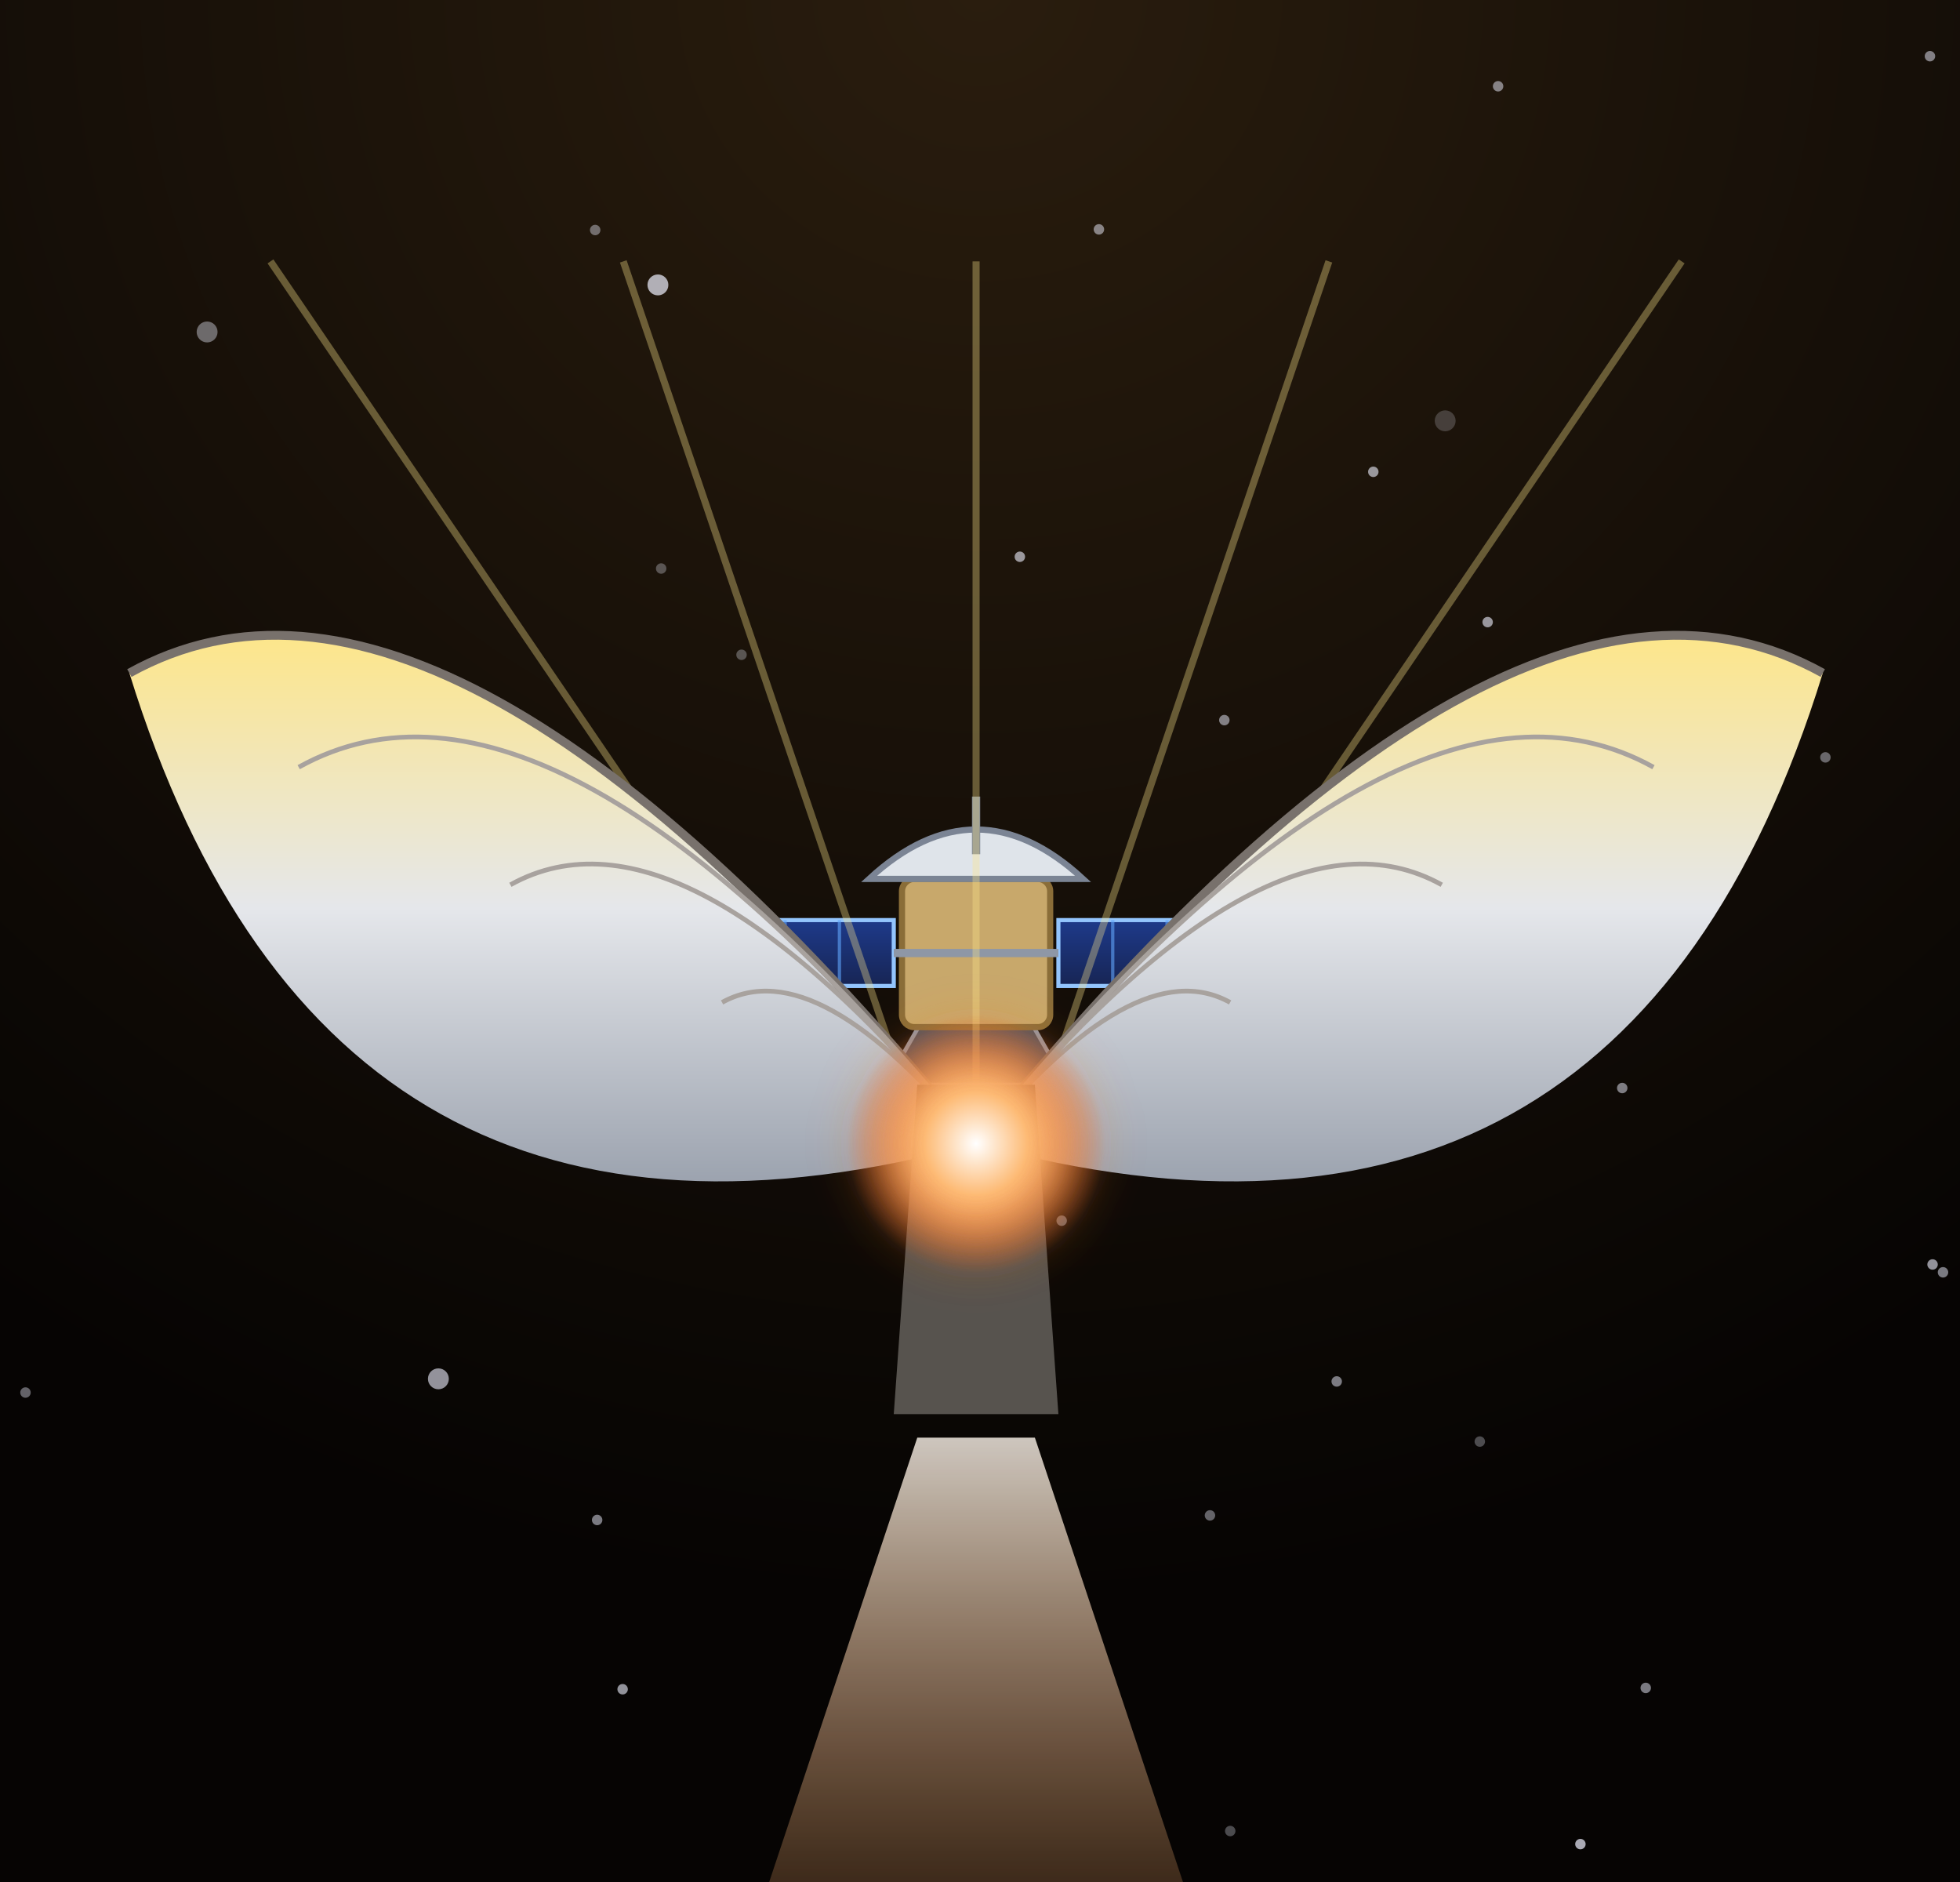
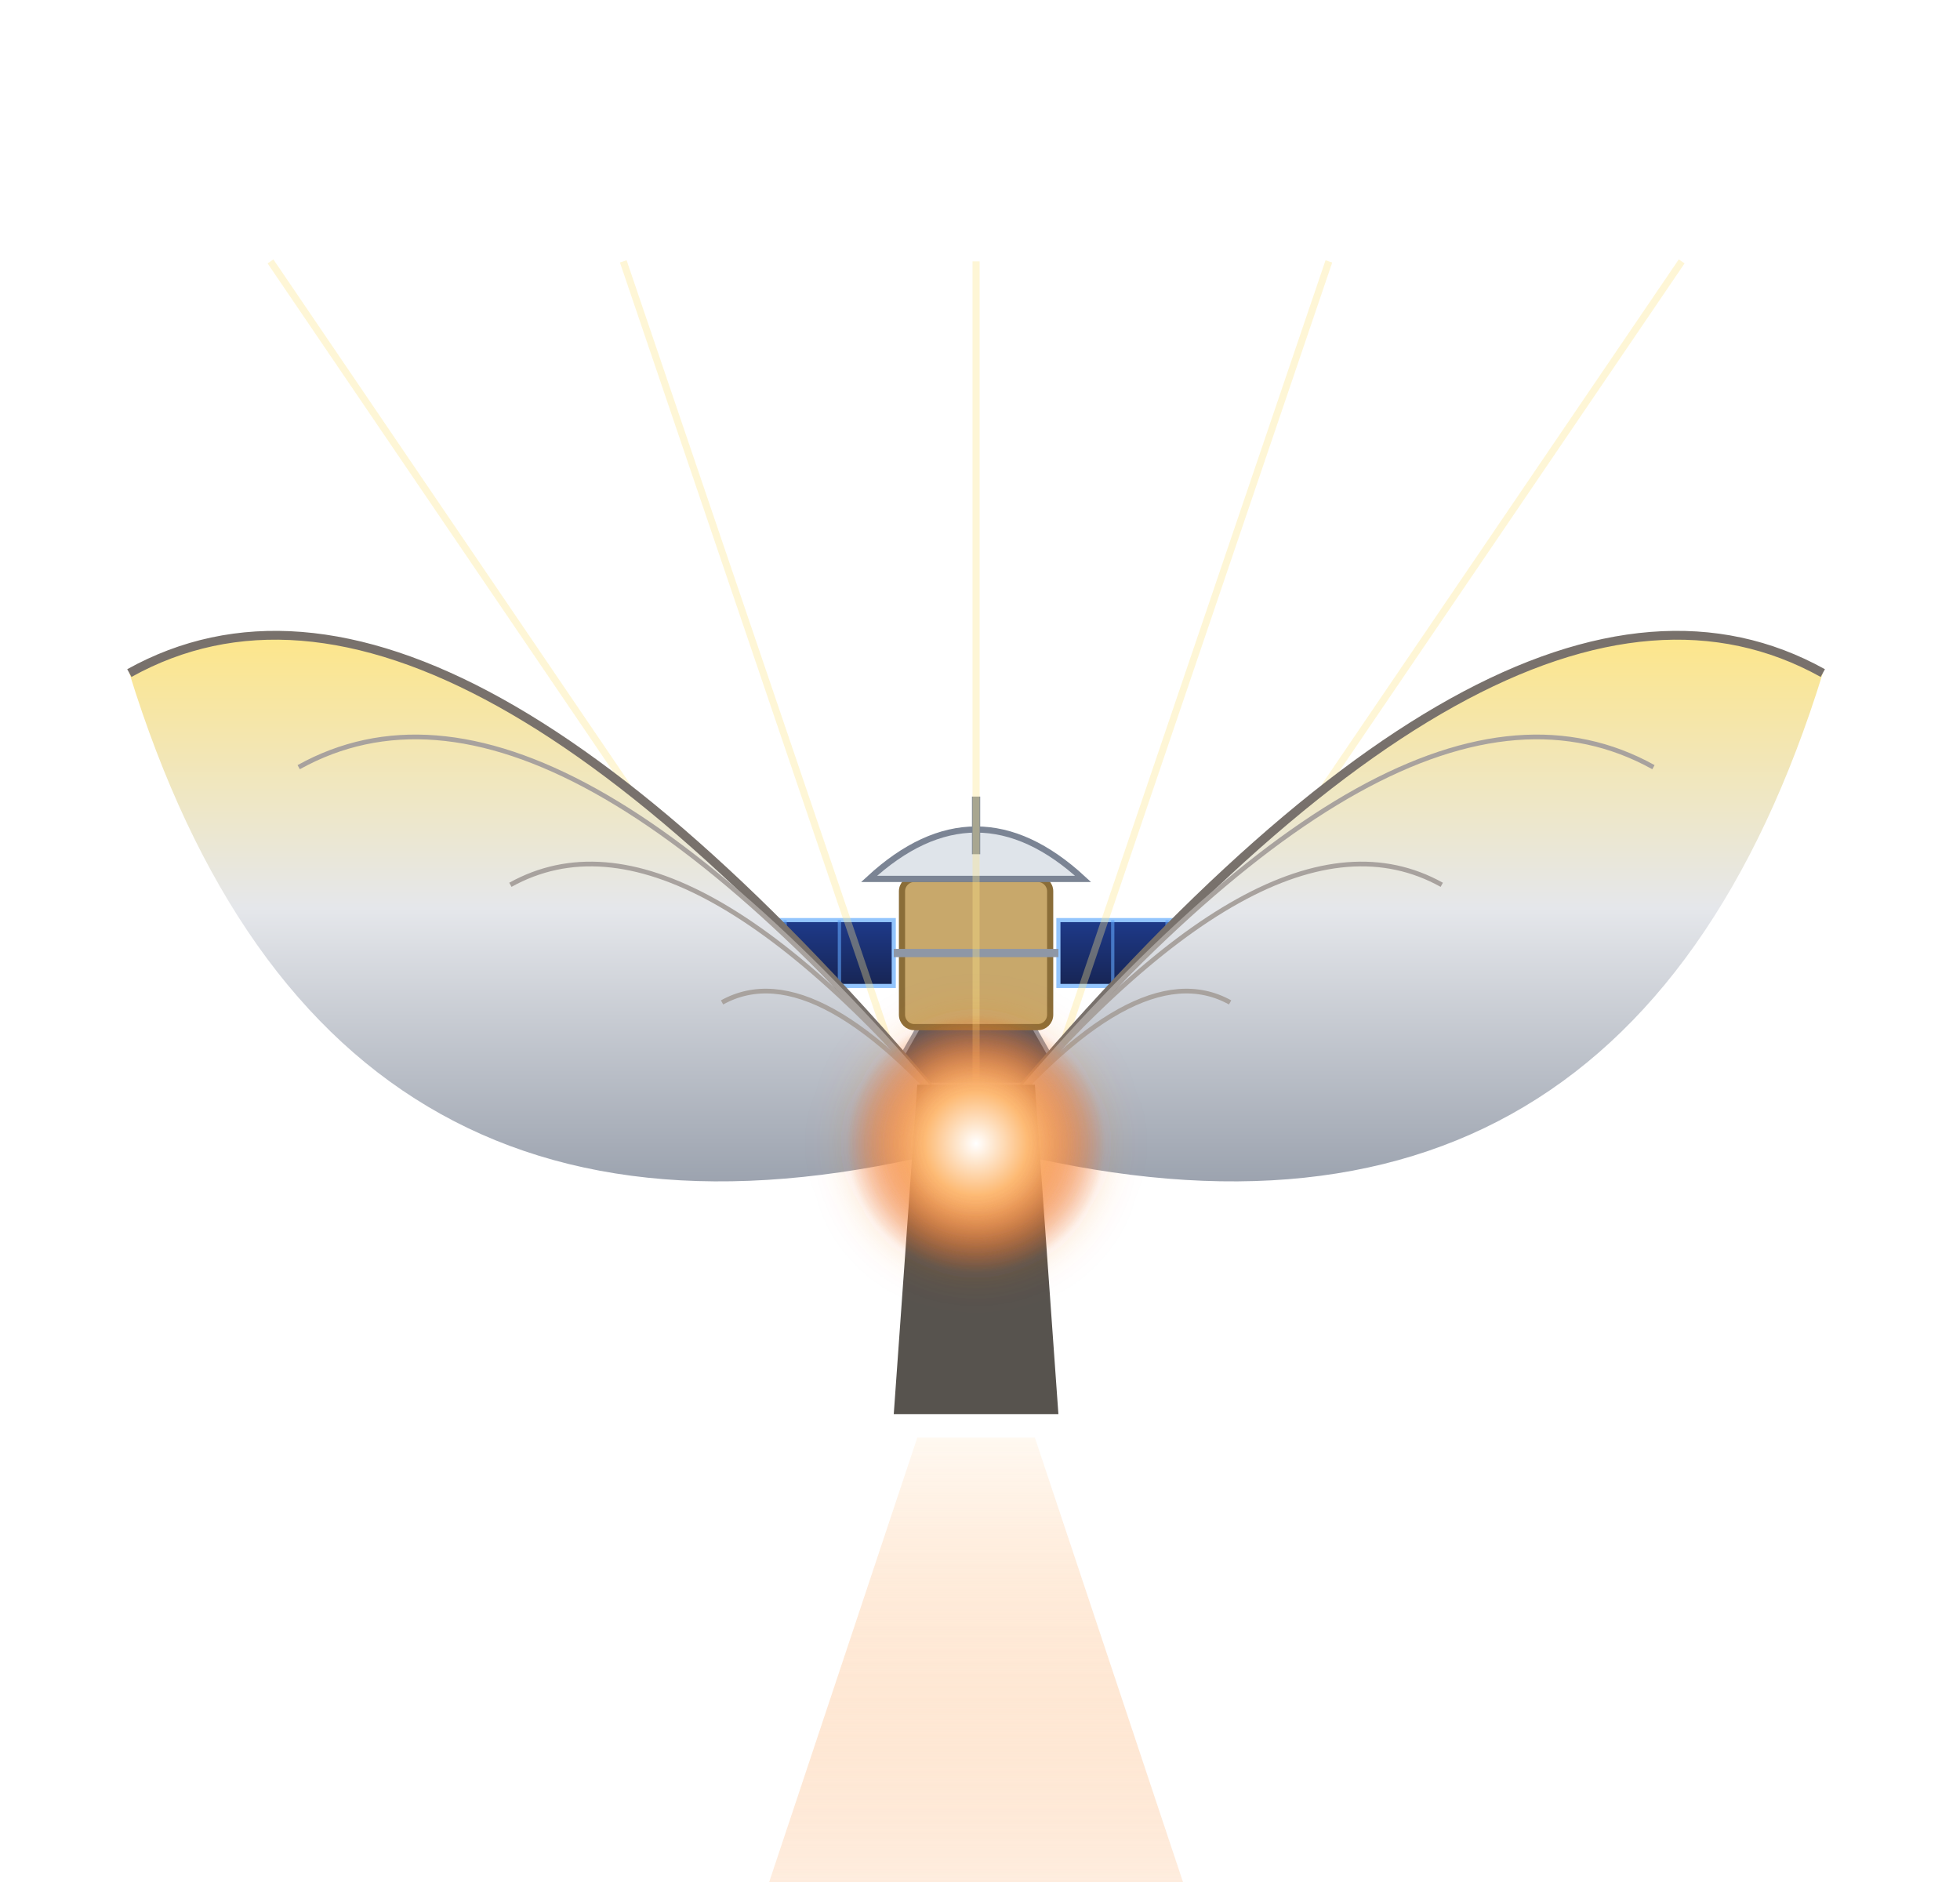
<svg xmlns="http://www.w3.org/2000/svg" viewBox="0 0 300 288" width="300" height="288">
  <defs>
    <filter id="glow" x="-50%" y="-50%" width="200%" height="200%">
      <feGaussianBlur stdDeviation="4" result="b" />
      <feMerge>
        <feMergeNode in="b" />
        <feMergeNode in="SourceGraphic" />
      </feMerge>
    </filter>
    <filter id="soft" x="-50%" y="-50%" width="200%" height="200%">
      <feGaussianBlur stdDeviation="9" />
    </filter>
    <radialGradient id="bg" cx="50%" cy="0%" r="85%">
      <stop offset="0%" stop-color="#2a1d0e" />
      <stop offset="100%" stop-color="#060403" />
    </radialGradient>
    <linearGradient id="wing" x1="0" y1="0" x2="0" y2="1">
      <stop offset="0" stop-color="#fde68a" stop-opacity="1" />
      <stop offset="0.5" stop-color="#e5e7eb" stop-opacity="1" />
      <stop offset="1" stop-color="#9ca3af" stop-opacity="1" />
    </linearGradient>
    <radialGradient id="focus" cx="50%" cy="50%" r="50%">
      <stop offset="0" stop-color="#ffffff" stop-opacity="1" />
      <stop offset="0.4" stop-color="#fdba74" stop-opacity="1" />
      <stop offset="1" stop-color="#ea580c" stop-opacity="0" />
    </radialGradient>
    <linearGradient id="ex" x1="0" y1="0" x2="0" y2="1">
      <stop offset="0" stop-color="#fff7ed" stop-opacity="1" />
      <stop offset="1" stop-color="#fb923c" stop-opacity="0" />
    </linearGradient>
    <linearGradient id="shHull" x1="0" y1="0" x2="1" y2="0">
      <stop offset="0" stop-color="#e3e7ee" stop-opacity="1" />
      <stop offset="0.45" stop-color="#9aa3b2" stop-opacity="1" />
      <stop offset="1" stop-color="#3b424f" stop-opacity="1" />
    </linearGradient>
    <radialGradient id="shTank" cx="35%" cy="35%" r="70%">
      <stop offset="0" stop-color="#f4f6fa" stop-opacity="1" />
      <stop offset="0.55" stop-color="#a7b0be" stop-opacity="1" />
      <stop offset="1" stop-color="#4b5260" stop-opacity="1" />
    </radialGradient>
    <linearGradient id="shRad" x1="0" y1="0" x2="0" y2="1">
      <stop offset="0" stop-color="#3a4252" stop-opacity="1" />
      <stop offset="1" stop-color="#262c38" stop-opacity="1" />
    </linearGradient>
    <linearGradient id="shPv" x1="0" y1="0" x2="0" y2="1">
      <stop offset="0" stop-color="#1e3a8a" stop-opacity="1" />
      <stop offset="1" stop-color="#172554" stop-opacity="1" />
    </linearGradient>
  </defs>
-   <rect width="300" height="288" fill="url(#bg)" />
-   <circle cx="113.5" cy="100.2" r="0.8" fill="#eef0ff" opacity="0.3" />
-   <circle cx="95.3" cy="258.5" r="0.8" fill="#eef0ff" opacity="0.6" />
-   <circle cx="175.9" cy="145.3" r="0.8" fill="#eef0ff" opacity="0.2" />
-   <circle cx="229.3" cy="13.2" r="0.8" fill="#eef0ff" opacity="0.5" />
-   <circle cx="185.2" cy="231.9" r="0.8" fill="#eef0ff" opacity="0.4" />
-   <circle cx="295.4" cy="8.6" r="0.8" fill="#eef0ff" opacity="0.5" />
-   <circle cx="100.7" cy="43.6" r="1.6" fill="#eef0ff" opacity="0.7" />
-   <circle cx="297.4" cy="194.7" r="0.8" fill="#eef0ff" opacity="0.5" />
-   <circle cx="3.9" cy="213.1" r="0.8" fill="#eef0ff" opacity="0.4" />
-   <circle cx="227.7" cy="95.2" r="0.8" fill="#eef0ff" opacity="0.6" />
-   <circle cx="31.7" cy="50.8" r="1.6" fill="#eef0ff" opacity="0.4" />
-   <circle cx="101.2" cy="87" r="0.8" fill="#eef0ff" opacity="0.3" />
-   <circle cx="210.2" cy="72.2" r="0.8" fill="#eef0ff" opacity="0.6" />
-   <circle cx="188.3" cy="280.2" r="0.8" fill="#eef0ff" opacity="0.3" />
-   <circle cx="187.4" cy="110.2" r="0.8" fill="#eef0ff" opacity="0.5" />
-   <circle cx="248.3" cy="166.5" r="0.8" fill="#eef0ff" opacity="0.5" />
-   <circle cx="67.1" cy="211" r="1.6" fill="#eef0ff" opacity="0.6" />
-   <circle cx="162.5" cy="186.8" r="0.8" fill="#eef0ff" opacity="0.4" />
-   <circle cx="241.9" cy="282.2" r="0.8" fill="#eef0ff" opacity="0.7" />
-   <circle cx="168.2" cy="35.1" r="0.8" fill="#eef0ff" opacity="0.5" />
-   <circle cx="226.5" cy="220.6" r="0.8" fill="#eef0ff" opacity="0.3" />
-   <circle cx="91.1" cy="35.2" r="0.8" fill="#eef0ff" opacity="0.4" />
-   <circle cx="91.4" cy="232.6" r="0.8" fill="#eef0ff" opacity="0.5" />
-   <circle cx="279.4" cy="115.9" r="0.8" fill="#eef0ff" opacity="0.4" />
-   <circle cx="295.8" cy="193.5" r="0.8" fill="#eef0ff" opacity="0.6" />
-   <circle cx="36.9" cy="131.3" r="0.8" fill="#eef0ff" opacity="0.4" />
-   <circle cx="221.2" cy="64.4" r="1.6" fill="#eef0ff" opacity="0.2" />
-   <circle cx="156.1" cy="85.2" r="0.8" fill="#eef0ff" opacity="0.6" />
-   <circle cx="204.6" cy="211.4" r="0.8" fill="#eef0ff" opacity="0.5" />
-   <circle cx="251.9" cy="258.3" r="0.8" fill="#eef0ff" opacity="0.5" />
  <g transform="translate(0 40) scale(0.9) translate(16 0)">
    <g transform="translate(150 140) rotate(0) scale(0.7)">
      <path d="M-22,0 L22,0 L14,-14 L-14,-14 Z" fill="#4b5260" stroke="#8e97a6" stroke-width="1" />
      <rect x="-18" y="-50" width="36" height="36" rx="3" fill="#c8a86b" stroke="#8a6d38" stroke-width="1.5" />
      <rect x="-86" y="-40" width="66" height="16" fill="url(#shPv)" stroke="#93c5fd" stroke-width="1" />
      <line x1="-72.8" y1="-40" x2="-72.8" y2="-24" stroke="#60a5fa" stroke-width="0.8" opacity="0.6" />
      <line x1="-59.6" y1="-40" x2="-59.6" y2="-24" stroke="#60a5fa" stroke-width="0.8" opacity="0.6" />
      <line x1="-46.4" y1="-40" x2="-46.4" y2="-24" stroke="#60a5fa" stroke-width="0.8" opacity="0.6" />
      <line x1="-33.2" y1="-40" x2="-33.2" y2="-24" stroke="#60a5fa" stroke-width="0.8" opacity="0.6" />
      <rect x="20" y="-40" width="66" height="16" fill="url(#shPv)" stroke="#93c5fd" stroke-width="1" />
      <line x1="33.2" y1="-40" x2="33.2" y2="-24" stroke="#60a5fa" stroke-width="0.8" opacity="0.6" />
      <line x1="46.4" y1="-40" x2="46.4" y2="-24" stroke="#60a5fa" stroke-width="0.8" opacity="0.6" />
      <line x1="59.6" y1="-40" x2="59.6" y2="-24" stroke="#60a5fa" stroke-width="0.8" opacity="0.6" />
      <line x1="72.8" y1="-40" x2="72.8" y2="-24" stroke="#60a5fa" stroke-width="0.8" opacity="0.6" />
      <line x1="-20" y1="-32" x2="20" y2="-32" stroke="#8e97a6" stroke-width="2" />
      <path d="M-26,-50 Q0,-74 26,-50 Z" fill="#dfe4ea" stroke="#7b8494" stroke-width="1.5" />
      <line x1="0" y1="-56" x2="0" y2="-70" stroke="#7b8494" stroke-width="2" />
    </g>
    <line x1="30" y1="0" x2="132" y2="150" stroke="#fde68a" stroke-width="1.2" opacity="0.35" />
    <line x1="90" y1="0" x2="141" y2="150" stroke="#fde68a" stroke-width="1.2" opacity="0.35" />
    <line x1="150" y1="0" x2="150" y2="150" stroke="#fde68a" stroke-width="1.2" opacity="0.35" />
    <line x1="210" y1="0" x2="159" y2="150" stroke="#fde68a" stroke-width="1.2" opacity="0.35" />
    <line x1="270" y1="0" x2="168" y2="150" stroke="#fde68a" stroke-width="1.2" opacity="0.35" />
    <path d="M150,150 Q60,40 6,70 Q40,180 150,150 Z" fill="url(#wing)" />
    <path d="M150,150 Q240,40 294,70 Q260,180 150,150 Z" fill="url(#wing)" />
    <path d="M150,150 Q60,40 6,70 M150,150 Q240,40 294,70" stroke="#78716c" stroke-width="1.5" fill="none" />
    <path d="M150,150 Q123,117 106.8,126" stroke="#a8a29e" stroke-width="0.8" fill="none" />
    <path d="M150,150 Q177,117 193.2,126" stroke="#a8a29e" stroke-width="0.8" fill="none" />
    <path d="M150,150 Q100.5,89.5 70.8,106" stroke="#a8a29e" stroke-width="0.8" fill="none" />
    <path d="M150,150 Q199.5,89.5 229.2,106" stroke="#a8a29e" stroke-width="0.8" fill="none" />
    <path d="M150,150 Q78,62 34.8,86" stroke="#a8a29e" stroke-width="0.8" fill="none" />
    <path d="M150,150 Q222,62 265.2,86" stroke="#a8a29e" stroke-width="0.8" fill="none" />
    <path d="M140,200 L110,290     Q150,320 190,290 L160,200 Z" fill="url(#ex)" opacity="0.8" />
    <path d="M140,140 L160,140 L164,196 L136,196 Z" fill="#57534e" />
    <circle cx="150" cy="150" r="22" fill="url(#focus)" filter="url(#glow)" />
  </g>
</svg>
